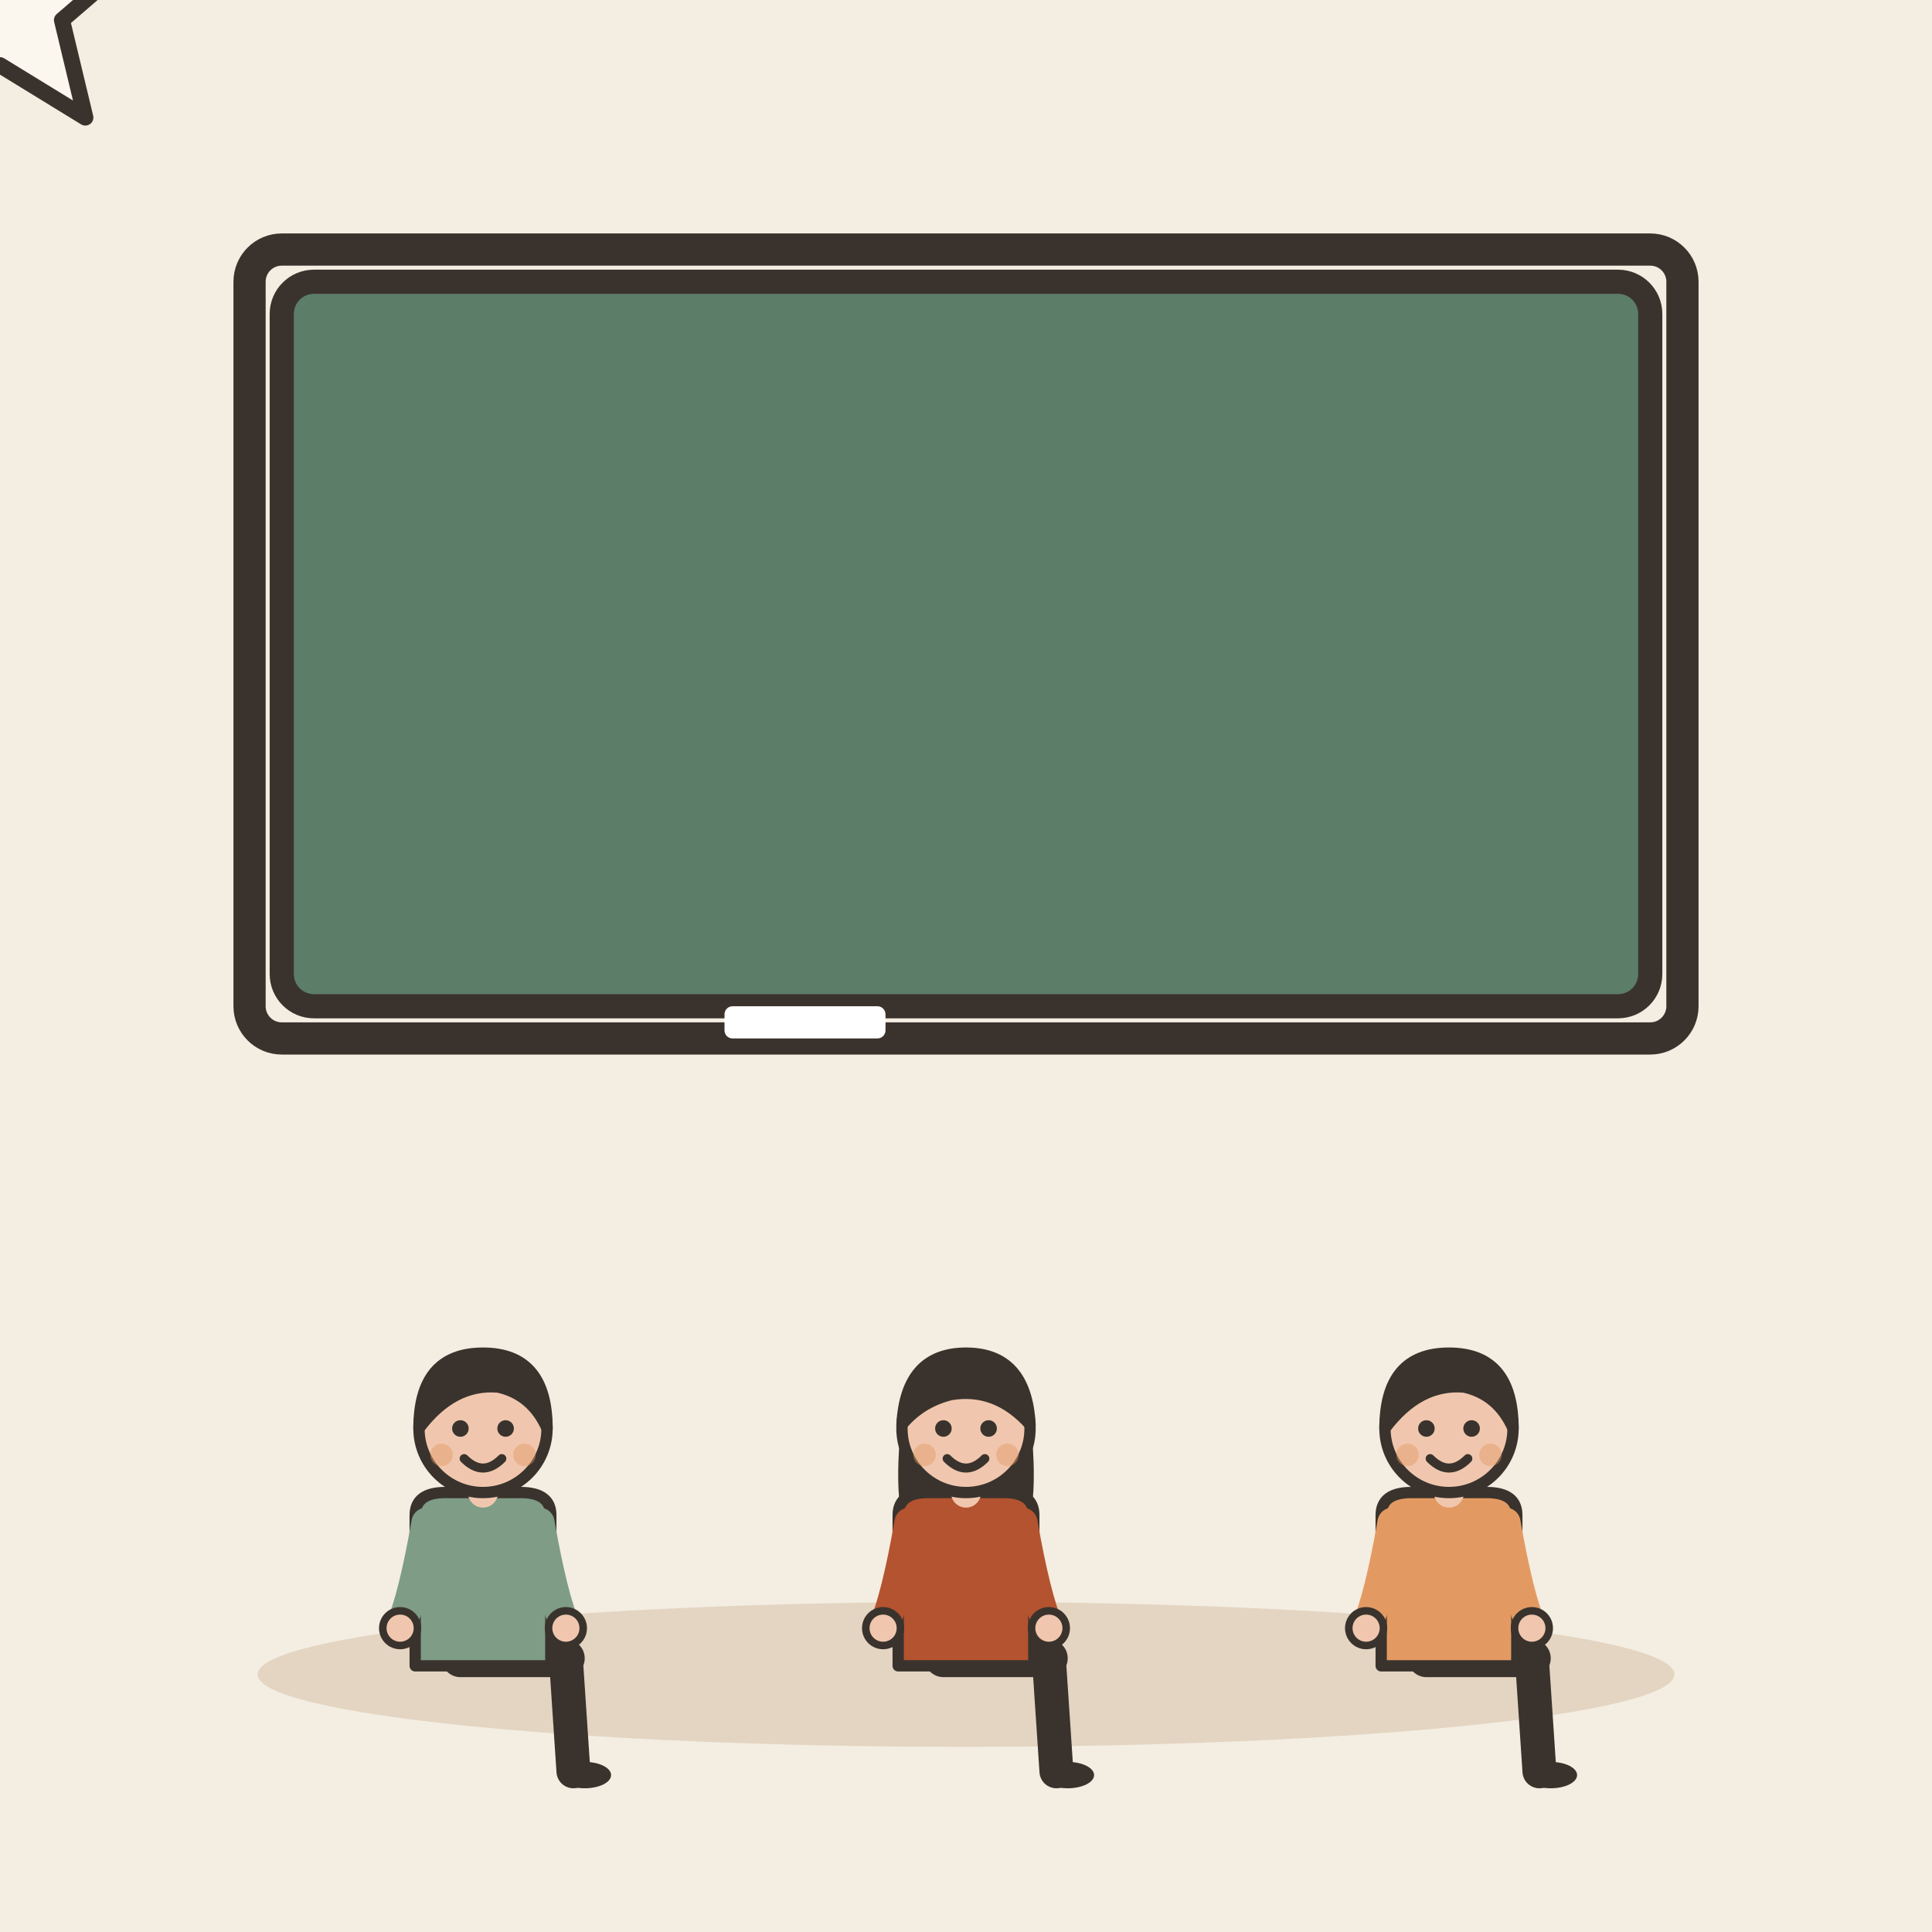
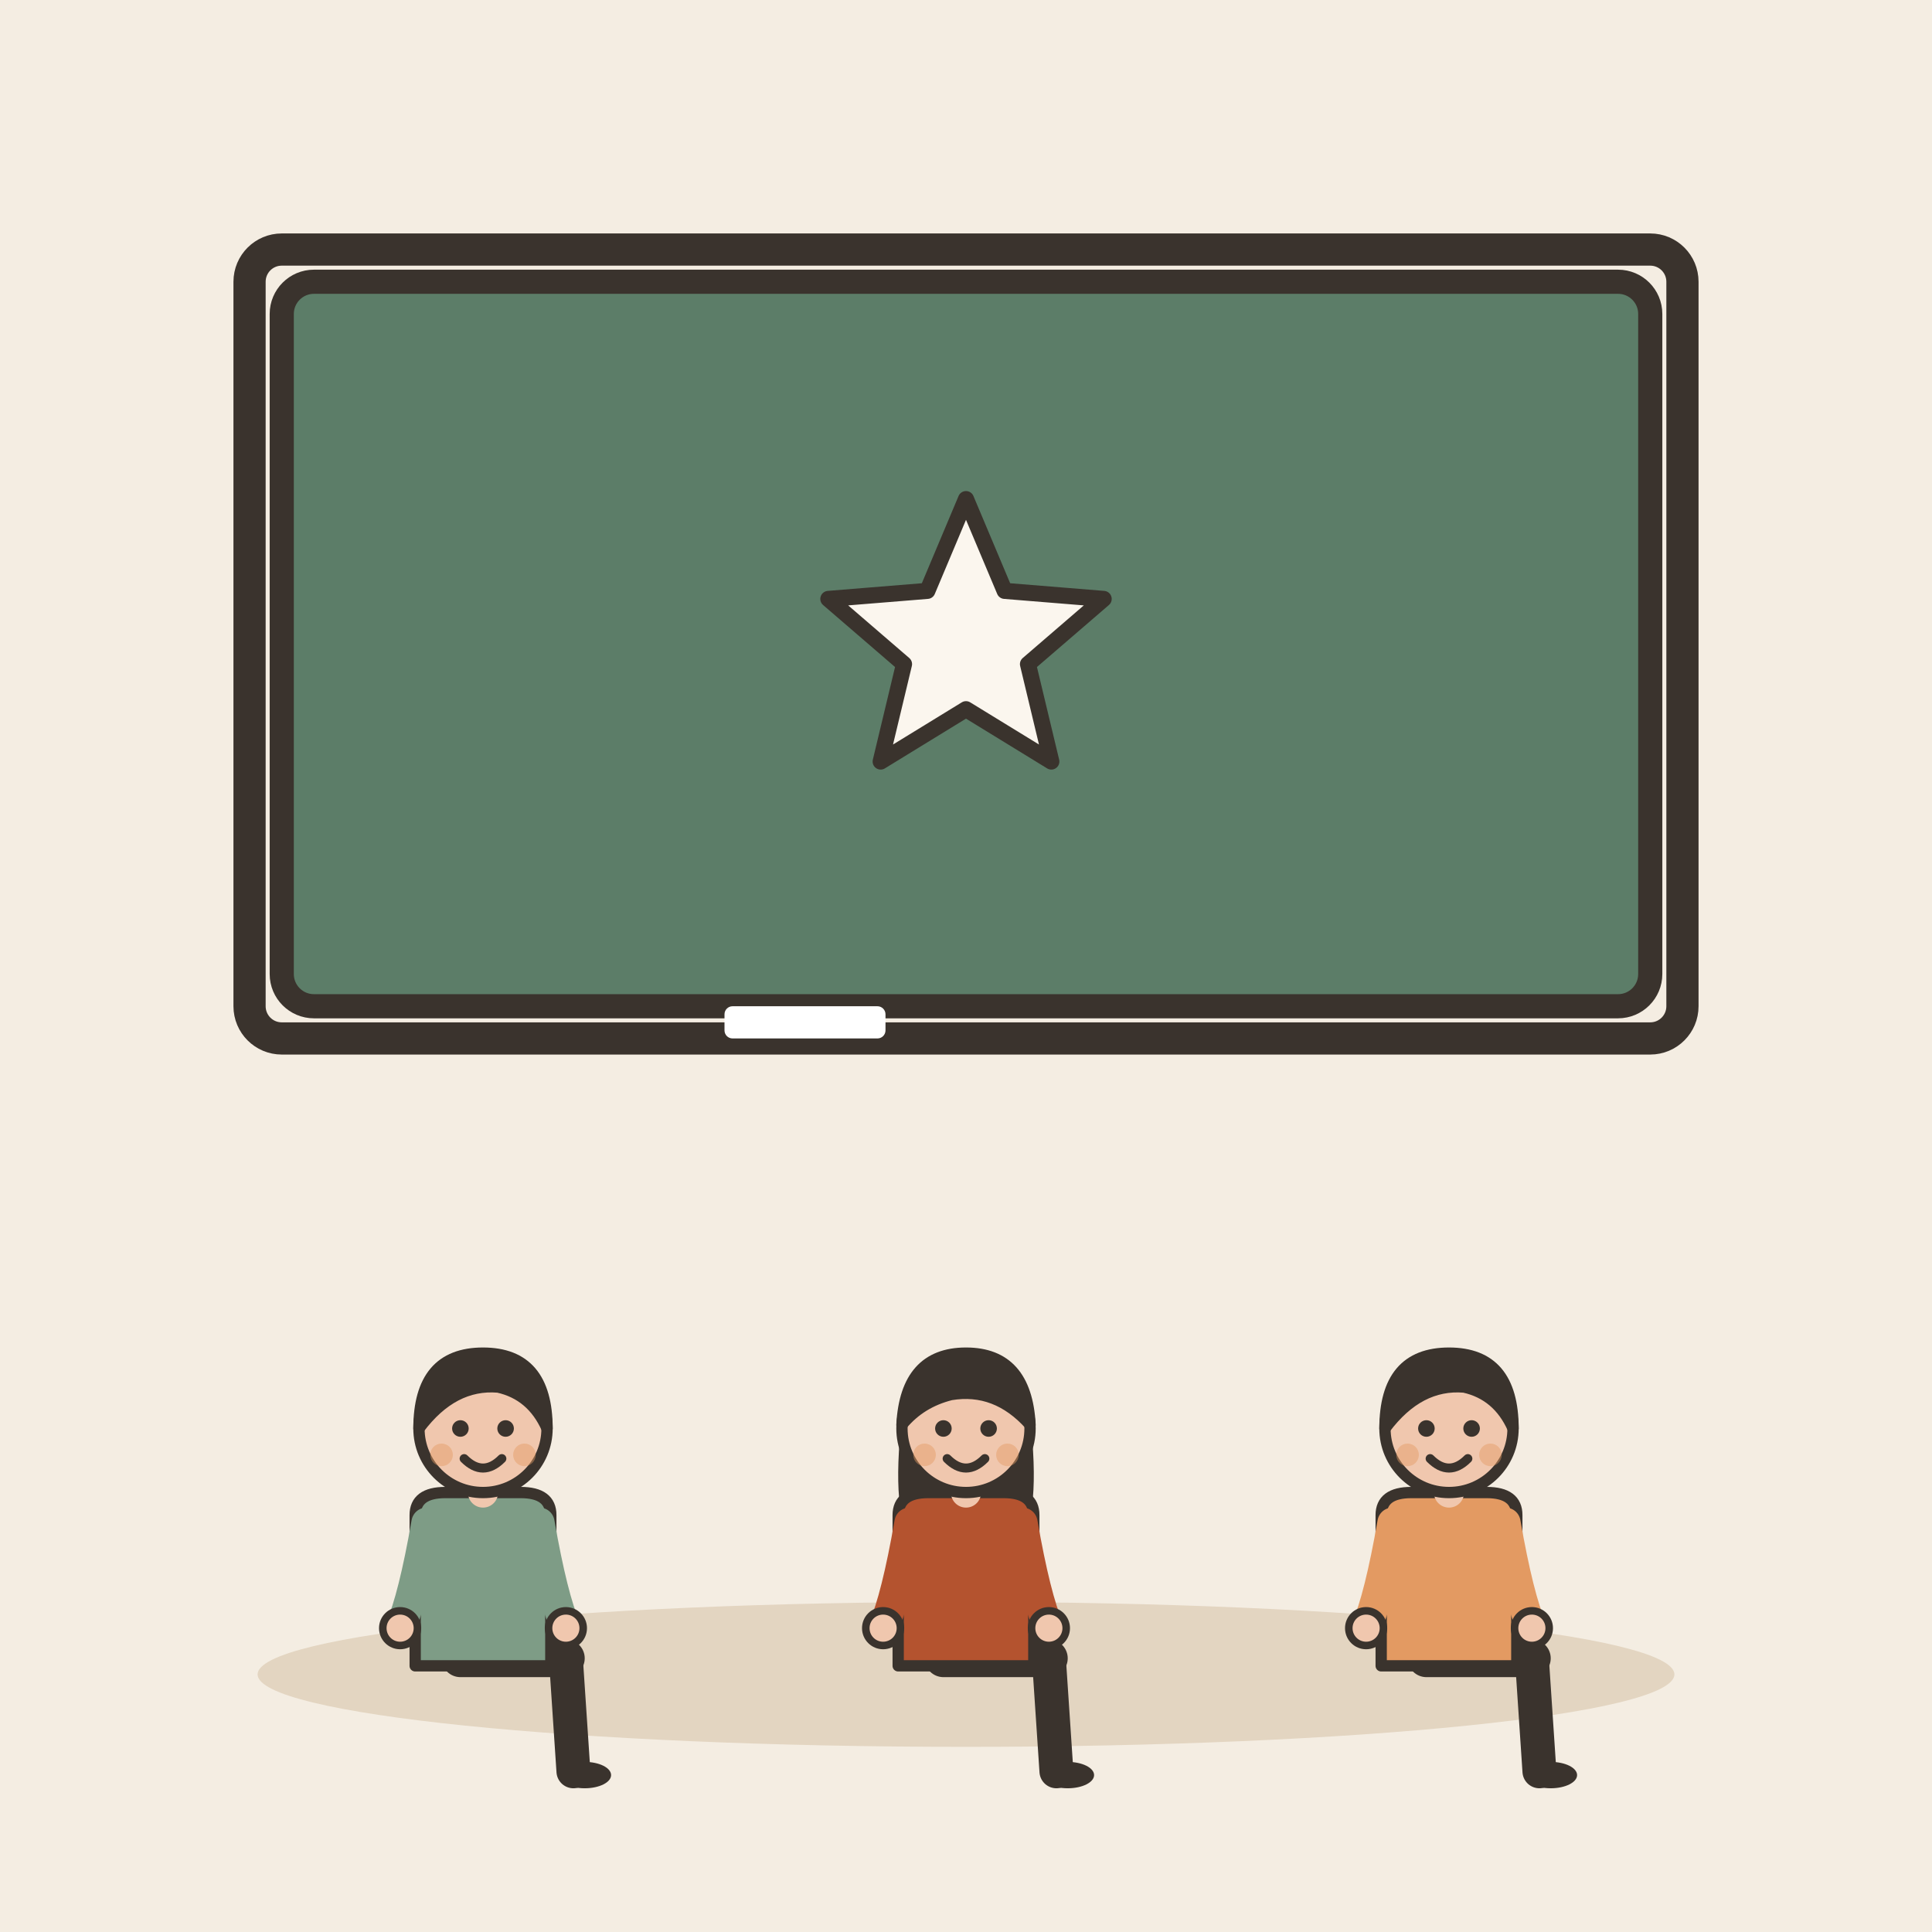
<svg xmlns="http://www.w3.org/2000/svg" viewBox="0 0 240 240" data-style="editorial">
  <rect width="240" height="240" fill="#F4EDE2" />
  <ellipse cx="120" cy="208" rx="88" ry="9" fill="#E3D5C1" />
  <rect x="35" y="35" width="170" height="90" rx="4" fill="#5C7D68" stroke="#3A332D" stroke-width="3" stroke-linecap="round" stroke-linejoin="round" />
  <rect x="31" y="31" width="178" height="98" rx="4" fill="none" stroke="#3A332D" stroke-linecap="round" stroke-linejoin="round" stroke-width="4" />
-   <path d="M0.0 -18.0L4.8 -6.6L17.1 -5.6L7.7 2.5L10.6 14.6L0.0 8.1L-10.6 14.6L-7.7 2.5L-17.1 -5.6L-4.8 -6.6Z" fill="#FBF6EE" stroke="#3A332D" stroke-width="2" stroke-linecap="round" stroke-linejoin="round" />
+   <g transform="translate(120 80)">
+     <path d="M0.0 -18.0L4.8 -6.6L17.1 -5.6L7.7 2.5L10.6 14.6L0.0 8.1L-10.6 14.6L-7.7 2.5L-17.1 -5.6L-4.8 -6.6Z" fill="#FBF6EE" stroke="#3A332D" stroke-width="2" stroke-linecap="round" stroke-linejoin="round" />
+   </g>
  <rect x="90" y="125" width="20" height="4" rx="1" fill="#FFFFFF" />
  <g transform="translate(60 206) scale(0.468 0.468)">
    <path d="M-6 0L22 0" stroke="#3A332D" stroke-width="10" stroke-linecap="round" fill="none" />
    <path d="M22 0L24 30" stroke="#3A332D" stroke-width="9" stroke-linecap="round" fill="none" />
    <ellipse cx="27" cy="31" rx="7" ry="3.5" fill="#3A332D" />
    <g transform="translate(0 40)" />
    <path d="M-18 -38Q-18 -44 -10 -44L10 -44Q18 -44 18 -38L18 2L-18 2Z" fill="#7E9C86" stroke="#3A332D" stroke-width="3" stroke-linecap="round" stroke-linejoin="round" />
    <path d="M-15 -36Q-18.5 -16 -22 -8" fill="none" stroke="#7E9C86" stroke-width="8" stroke-linecap="round" stroke-linejoin="round" />
    <circle cx="-22" cy="-8" r="4.6" fill="#F0C7AE" stroke="#3A332D" stroke-linecap="round" stroke-linejoin="round" stroke-width="2" />
    <path d="M15 -36Q18.5 -16 22 -8" fill="none" stroke="#7E9C86" stroke-width="8" stroke-linecap="round" stroke-linejoin="round" />
    <circle cx="22" cy="-8" r="4.6" fill="#F0C7AE" stroke="#3A332D" stroke-linecap="round" stroke-linejoin="round" stroke-width="2" />
    <path d="M0 -44L0 -48" stroke="#F0C7AE" stroke-width="8" stroke-linecap="round" fill="none" />
    <g transform="translate(0 40)">
      <circle cx="0" cy="-101" r="17" fill="#F0C7AE" stroke="#3A332D" stroke-width="3" stroke-linecap="round" stroke-linejoin="round" />
      <path d="M-17 -101Q-17 -121 0 -121Q17 -121 17 -101Q13 -110 4 -112Q-8 -113 -17 -101Z" fill="#3A332D" stroke="#3A332D" stroke-width="3" stroke-linecap="round" stroke-linejoin="round" />
      <circle cx="-6" cy="-101" r="2.2" fill="#3A332D" />
      <circle cx="6" cy="-101" r="2.2" fill="#3A332D" />
      <path d="M-5 -93Q0 -88 5 -93" fill="none" stroke="#3A332D" stroke-width="2.4" stroke-linecap="round" stroke-linejoin="round" />
      <circle cx="-11" cy="-94" r="3" fill="#E39A62" opacity="0.45" />
      <circle cx="11" cy="-94" r="3" fill="#E39A62" opacity="0.45" />
    </g>
  </g>
  <g transform="translate(120 206) scale(0.468 0.468)">
    <path d="M-6 0L22 0" stroke="#3A332D" stroke-width="10" stroke-linecap="round" fill="none" />
    <path d="M22 0L24 30" stroke="#3A332D" stroke-width="9" stroke-linecap="round" fill="none" />
    <ellipse cx="27" cy="31" rx="7" ry="3.5" fill="#3A332D" />
    <g transform="translate(0 40)">
      <path d="M-17 -104Q-20 -78 -14 -70L-6 -78L6 -78L14 -70Q20 -78 17 -104Z" fill="#3A332D" />
    </g>
    <path d="M-18 -38Q-18 -44 -10 -44L10 -44Q18 -44 18 -38L18 2L-18 2Z" fill="#B4532F" stroke="#3A332D" stroke-width="3" stroke-linecap="round" stroke-linejoin="round" />
    <path d="M-15 -36Q-18.5 -16 -22 -8" fill="none" stroke="#B4532F" stroke-width="8" stroke-linecap="round" stroke-linejoin="round" />
    <circle cx="-22" cy="-8" r="4.6" fill="#F0C7AE" stroke="#3A332D" stroke-linecap="round" stroke-linejoin="round" stroke-width="2" />
    <path d="M15 -36Q18.5 -16 22 -8" fill="none" stroke="#B4532F" stroke-width="8" stroke-linecap="round" stroke-linejoin="round" />
    <circle cx="22" cy="-8" r="4.6" fill="#F0C7AE" stroke="#3A332D" stroke-linecap="round" stroke-linejoin="round" stroke-width="2" />
    <path d="M0 -44L0 -48" stroke="#F0C7AE" stroke-width="8" stroke-linecap="round" fill="none" />
    <g transform="translate(0 40)">
      <circle cx="0" cy="-101" r="17" fill="#F0C7AE" stroke="#3A332D" stroke-width="3" stroke-linecap="round" stroke-linejoin="round" />
      <path d="M-17 -102Q-16 -121 0 -121Q16 -121 17 -102Q8 -112 -4 -110Q-12 -108 -17 -102Z" fill="#3A332D" stroke="#3A332D" stroke-width="3" stroke-linecap="round" stroke-linejoin="round" />
      <circle cx="-6" cy="-101" r="2.2" fill="#3A332D" />
      <circle cx="6" cy="-101" r="2.2" fill="#3A332D" />
      <path d="M-5 -93Q0 -88 5 -93" fill="none" stroke="#3A332D" stroke-width="2.4" stroke-linecap="round" stroke-linejoin="round" />
      <circle cx="-11" cy="-94" r="3" fill="#E39A62" opacity="0.45" />
      <circle cx="11" cy="-94" r="3" fill="#E39A62" opacity="0.45" />
    </g>
  </g>
  <g transform="translate(180 206) scale(0.468 0.468)">
    <path d="M-6 0L22 0" stroke="#3A332D" stroke-width="10" stroke-linecap="round" fill="none" />
    <path d="M22 0L24 30" stroke="#3A332D" stroke-width="9" stroke-linecap="round" fill="none" />
    <ellipse cx="27" cy="31" rx="7" ry="3.5" fill="#3A332D" />
    <g transform="translate(0 40)" />
    <path d="M-18 -38Q-18 -44 -10 -44L10 -44Q18 -44 18 -38L18 2L-18 2Z" fill="#E39A62" stroke="#3A332D" stroke-width="3" stroke-linecap="round" stroke-linejoin="round" />
    <path d="M-15 -36Q-18.5 -16 -22 -8" fill="none" stroke="#E39A62" stroke-width="8" stroke-linecap="round" stroke-linejoin="round" />
    <circle cx="-22" cy="-8" r="4.6" fill="#F0C7AE" stroke="#3A332D" stroke-linecap="round" stroke-linejoin="round" stroke-width="2" />
    <path d="M15 -36Q18.5 -16 22 -8" fill="none" stroke="#E39A62" stroke-width="8" stroke-linecap="round" stroke-linejoin="round" />
    <circle cx="22" cy="-8" r="4.6" fill="#F0C7AE" stroke="#3A332D" stroke-linecap="round" stroke-linejoin="round" stroke-width="2" />
    <path d="M0 -44L0 -48" stroke="#F0C7AE" stroke-width="8" stroke-linecap="round" fill="none" />
    <g transform="translate(0 40)">
      <circle cx="0" cy="-101" r="17" fill="#F0C7AE" stroke="#3A332D" stroke-width="3" stroke-linecap="round" stroke-linejoin="round" />
      <path d="M-17 -101Q-17 -121 0 -121Q17 -121 17 -101Q13 -110 4 -112Q-8 -113 -17 -101Z" fill="#3A332D" stroke="#3A332D" stroke-width="3" stroke-linecap="round" stroke-linejoin="round" />
      <circle cx="-6" cy="-101" r="2.2" fill="#3A332D" />
      <circle cx="6" cy="-101" r="2.2" fill="#3A332D" />
      <path d="M-5 -93Q0 -88 5 -93" fill="none" stroke="#3A332D" stroke-width="2.4" stroke-linecap="round" stroke-linejoin="round" />
      <circle cx="-11" cy="-94" r="3" fill="#E39A62" opacity="0.45" />
      <circle cx="11" cy="-94" r="3" fill="#E39A62" opacity="0.45" />
    </g>
  </g>
</svg>
